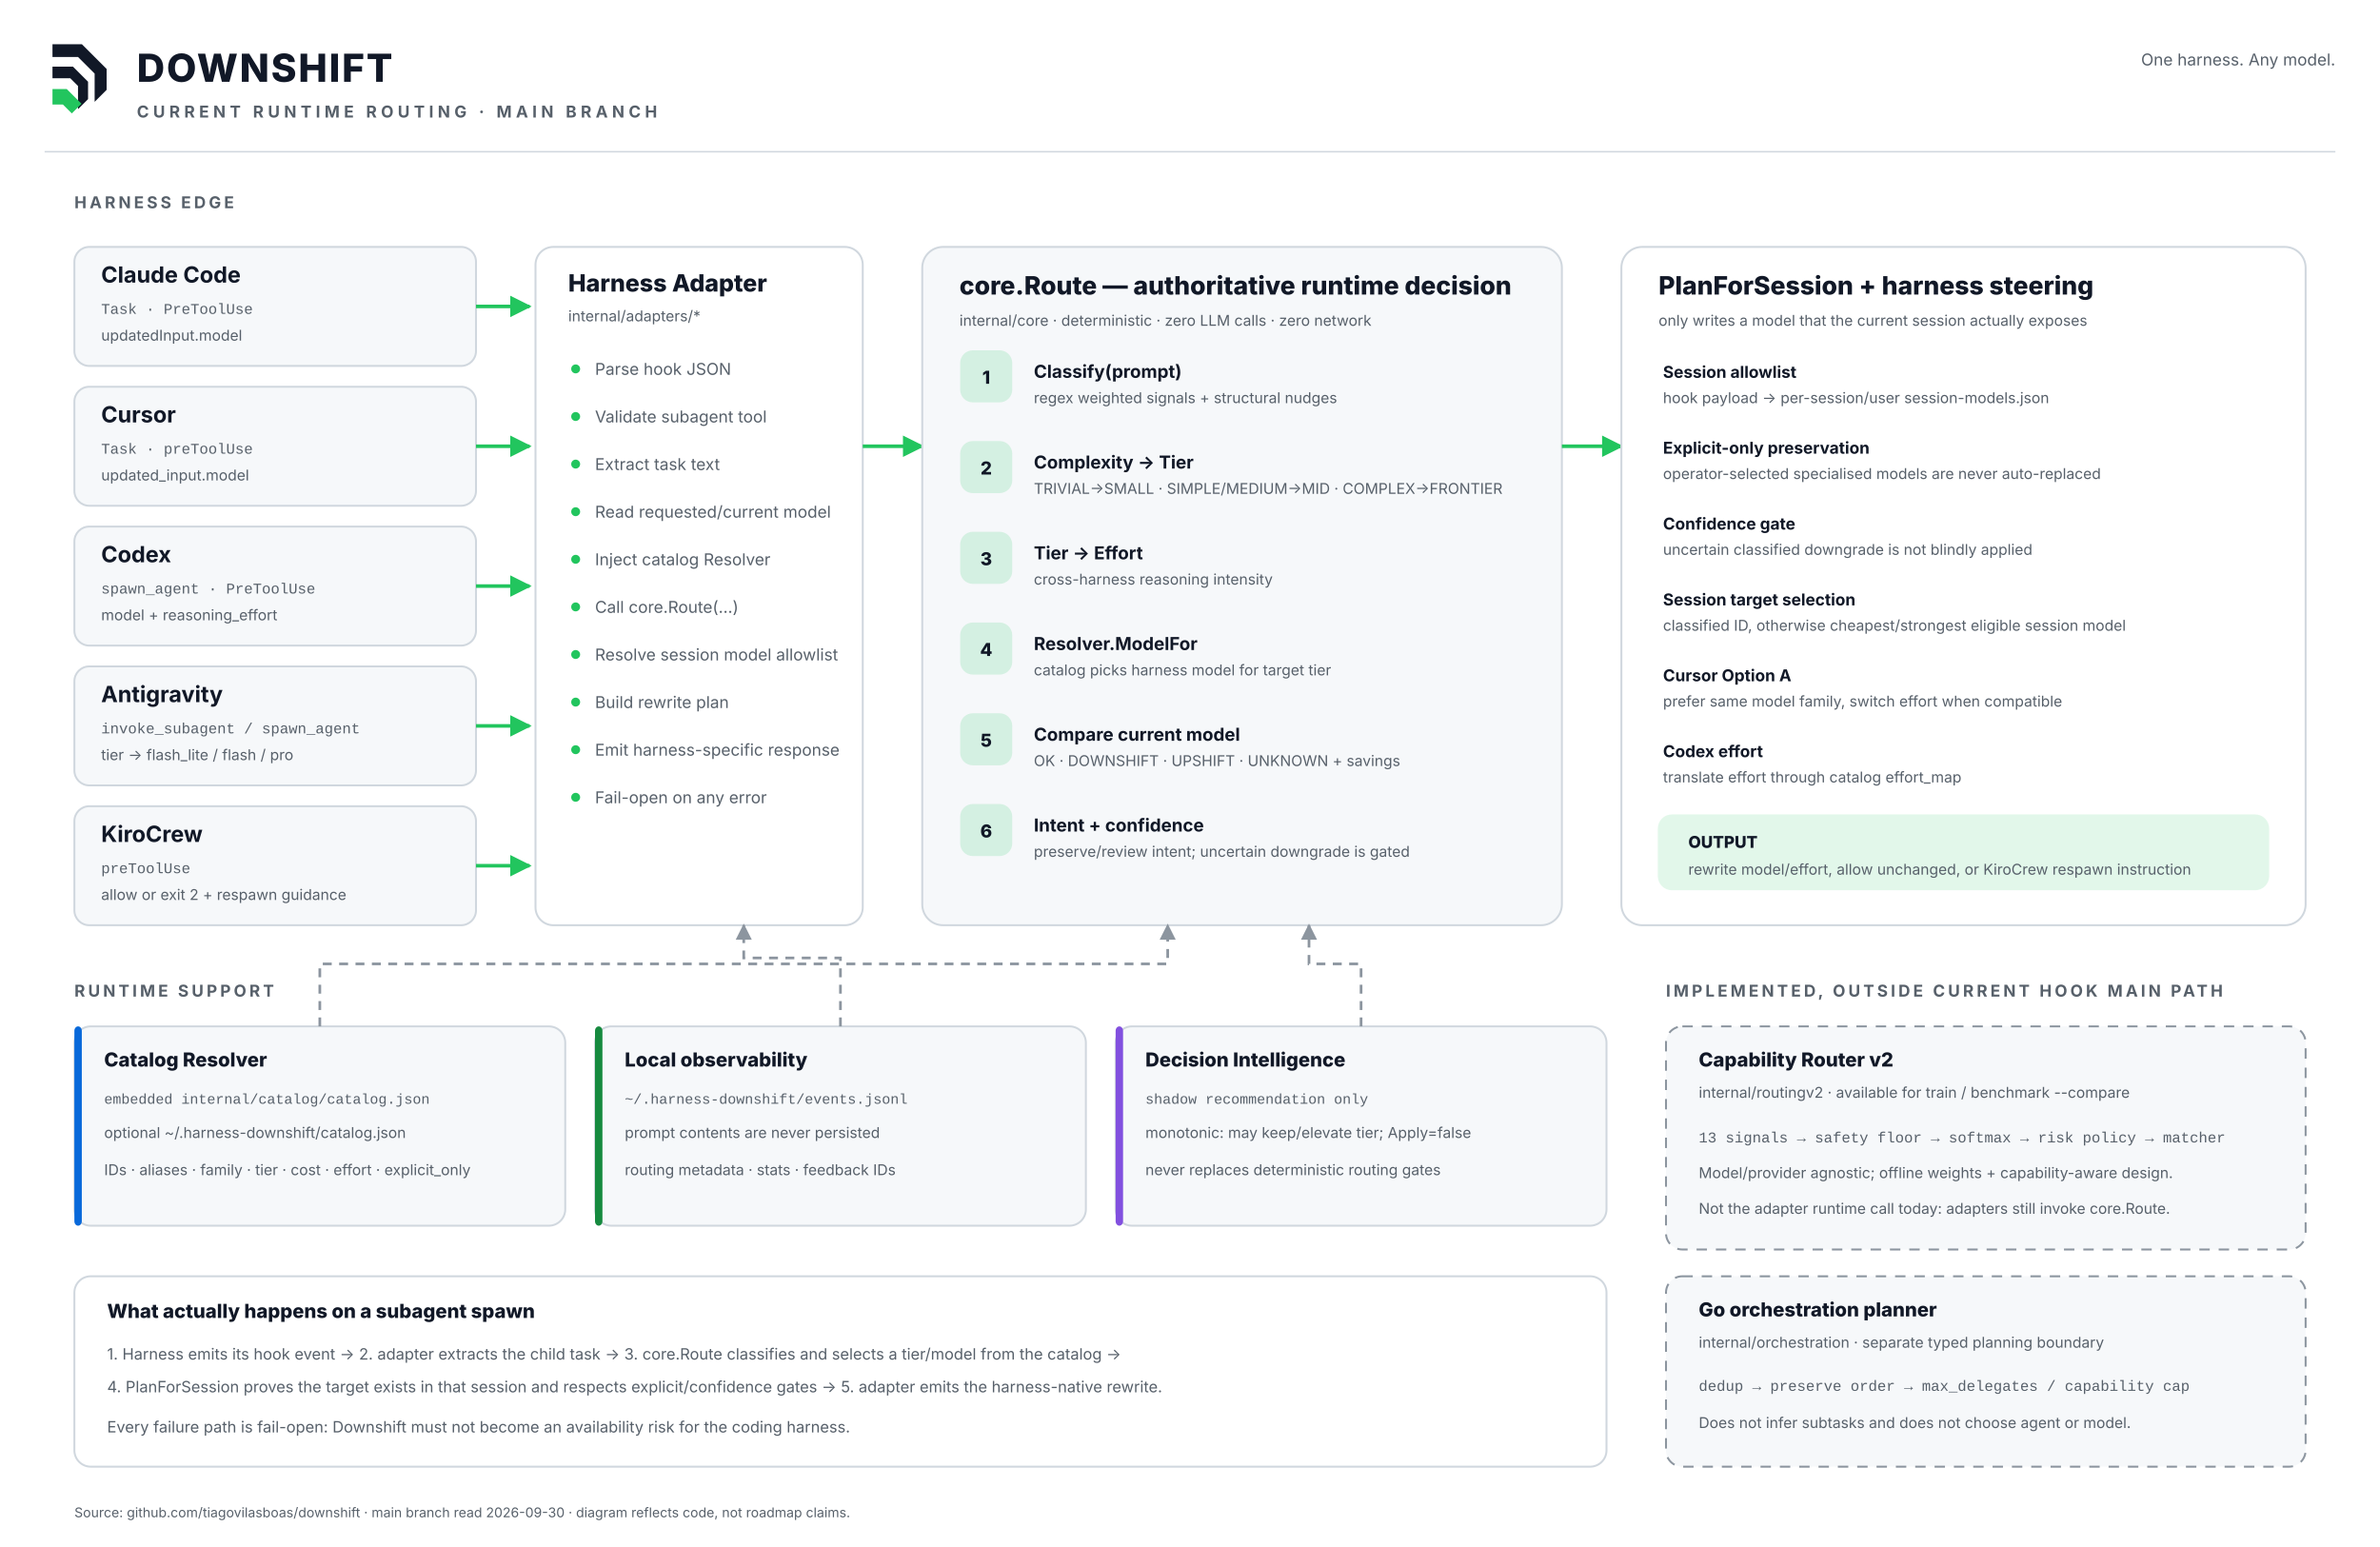
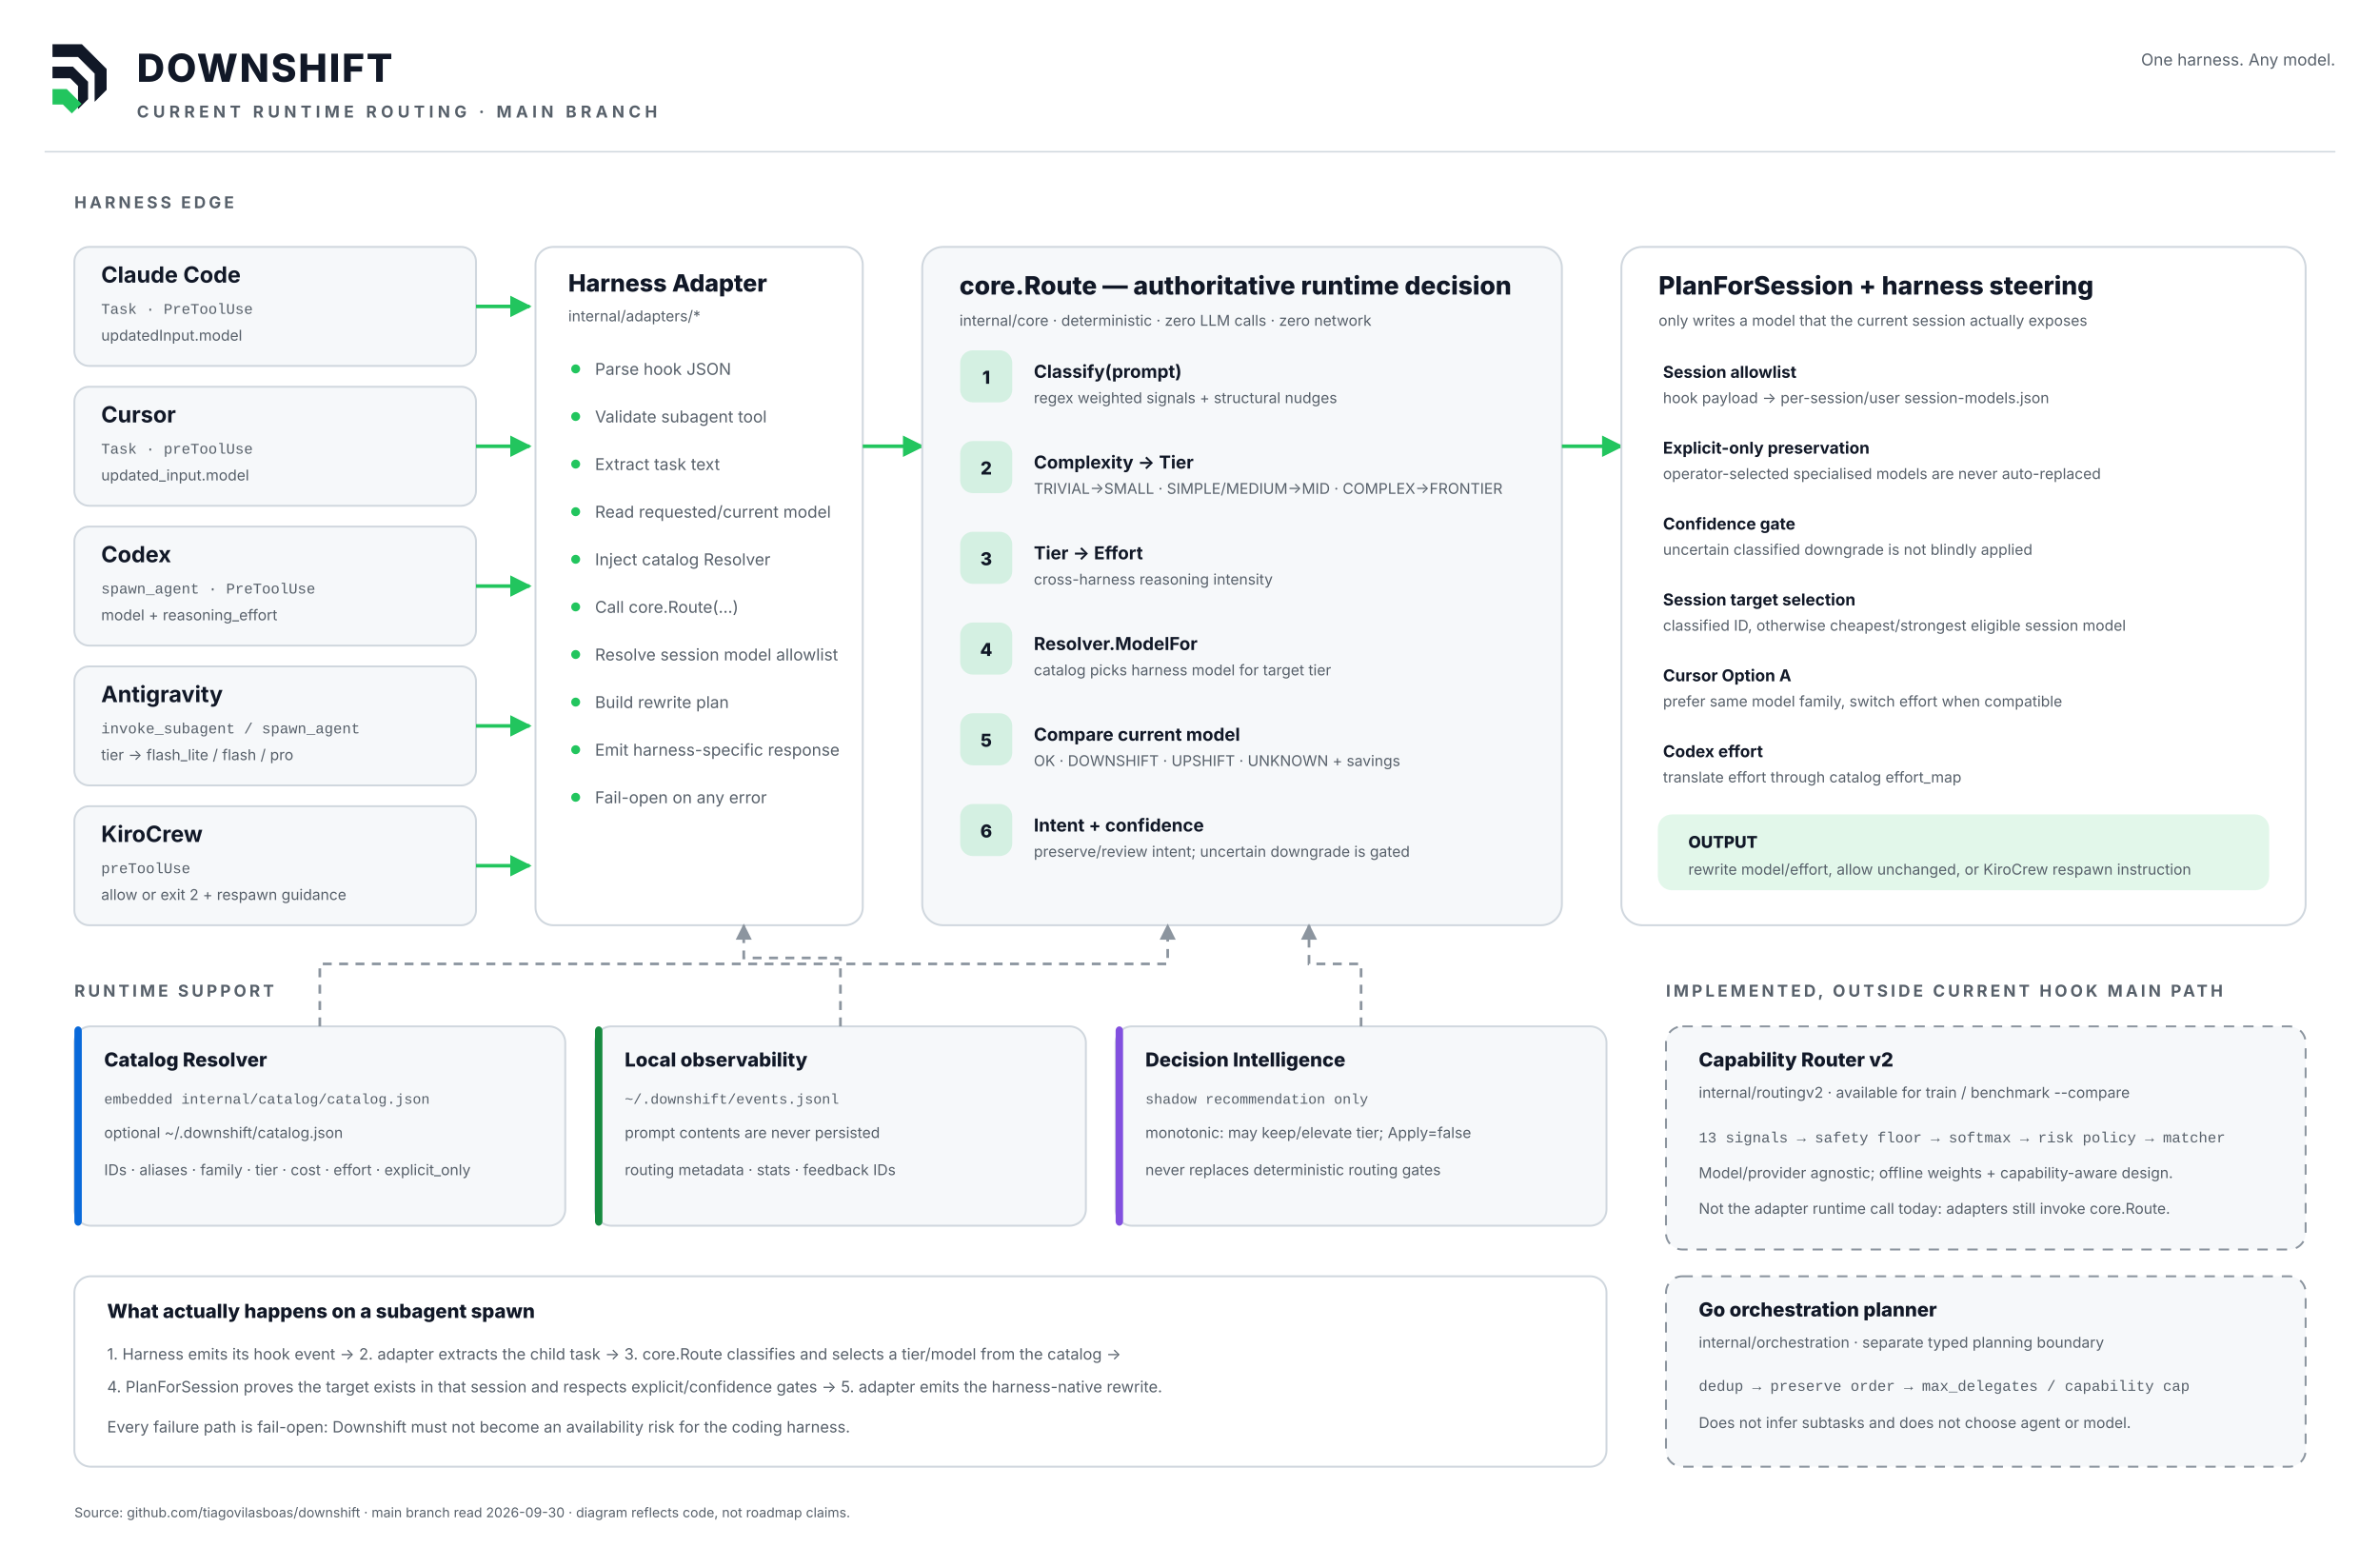
<svg xmlns="http://www.w3.org/2000/svg" width="1600" height="1040" viewBox="0 0 1600 1040" role="img" aria-labelledby="title desc">
  <defs>
    <marker id="arr" viewBox="0 0 10 10" refX="9" refY="5" markerWidth="6" markerHeight="6" orient="auto-start-reverse">
      <path d="M0 0 L10 5 L0 10 z" fill="#22C55E" />
    </marker>
    <marker id="arr-muted" viewBox="0 0 10 10" refX="9" refY="5" markerWidth="6" markerHeight="6" orient="auto-start-reverse">
      <path d="M0 0 L10 5 L0 10 z" fill="#8C959F" />
    </marker>
    <style>
    .t{font-family:Inter,ui-sans-serif,system-ui,-apple-system,'Segoe UI',sans-serif;fill:#111827}
    .m{font-family:Inter,ui-sans-serif,system-ui,-apple-system,'Segoe UI',sans-serif;fill:#57606A}
    .mono{font-family:'SFMono-Regular',Consolas,'Liberation Mono',monospace;fill:#57606A}
    .box{fill:#F6F8FA;stroke:#D0D7DE;stroke-width:1.3}
    .box2{fill:#FFFFFF;stroke:#D0D7DE;stroke-width:1.3}
    .dash{fill:#F6F8FA;stroke:#8C959F;stroke-width:1.3;stroke-dasharray:7 6}
    .arrow{fill:none;stroke:#22C55E;stroke-width:2.4;marker-end:url(#arr)}
    .arrowm{fill:none;stroke:#8C959F;stroke-width:1.8;stroke-dasharray:6 5;marker-end:url(#arr-muted)}
  </style>
  </defs>
  <g id="optional-background">
    <rect width="1600" height="1040" fill="#FFFFFF" />
  </g>
  <g transform="translate(28 24) scale(.26)">
    <path d="M28 22 H104 L168 86 V140 L137 171 V98 L94 55 H28 Z" fill="#111827" />
    <path d="M28 80 H81 L120 119 V164 L94 190 V130 L74 110 H28 Z" fill="#111827" />
    <path d="M28 138 H65 L103 176 L78 201 L55 178 H28 Z" fill="#22C55E" />
  </g>
  <text x="92" y="55" class="t" font-size="26" font-weight="800" letter-spacing="1.2">DOWNSHIFT</text>
  <text x="92" y="79" class="m" font-size="11" font-weight="700" letter-spacing="2.8">CURRENT RUNTIME ROUTING · MAIN BRANCH</text>
  <text x="1570" y="44" class="m" text-anchor="end" font-size="11">One harness. Any model.</text>
  <line x1="30" y1="102" x2="1570" y2="102" stroke="#D0D7DE" />
  <text x="50" y="140" class="m" font-size="11" font-weight="700" letter-spacing="2">HARNESS EDGE</text>
  <rect x="50" y="166" width="270" height="80" rx="10" class="box" />
  <text x="68" y="190" class="t" font-size="15" font-weight="700">Claude Code</text>
  <text x="68" y="211" class="mono" font-size="10">Task · PreToolUse</text>
  <text x="68" y="229" class="m" font-size="10">updatedInput.model</text>
  <path d="M320 206 H356" class="arrow" />
  <rect x="50" y="260" width="270" height="80" rx="10" class="box" />
  <text x="68" y="284" class="t" font-size="15" font-weight="700">Cursor</text>
  <text x="68" y="305" class="mono" font-size="10">Task · preToolUse</text>
  <text x="68" y="323" class="m" font-size="10">updated_input.model</text>
  <path d="M320 300 H356" class="arrow" />
  <rect x="50" y="354" width="270" height="80" rx="10" class="box" />
  <text x="68" y="378" class="t" font-size="15" font-weight="700">Codex</text>
  <text x="68" y="399" class="mono" font-size="10">spawn_agent · PreToolUse</text>
  <text x="68" y="417" class="m" font-size="10">model + reasoning_effort</text>
  <path d="M320 394 H356" class="arrow" />
  <rect x="50" y="448" width="270" height="80" rx="10" class="box" />
  <text x="68" y="472" class="t" font-size="15" font-weight="700">Antigravity</text>
  <text x="68" y="493" class="mono" font-size="10">invoke_subagent / spawn_agent</text>
  <text x="68" y="511" class="m" font-size="10">tier → flash_lite / flash / pro</text>
  <path d="M320 488 H356" class="arrow" />
  <rect x="50" y="542" width="270" height="80" rx="10" class="box" />
  <text x="68" y="566" class="t" font-size="15" font-weight="700">KiroCrew</text>
  <text x="68" y="587" class="mono" font-size="10">preToolUse</text>
  <text x="68" y="605" class="m" font-size="10">allow or exit 2 + respawn guidance</text>
  <path d="M320 582 H356" class="arrow" />
  <rect x="360" y="166" width="220" height="456" rx="12" class="box2" />
  <text x="382" y="196" class="t" font-size="16" font-weight="800">Harness Adapter</text>
  <text x="382" y="216" class="m" font-size="10">internal/adapters/*</text>
  <circle cx="387" cy="248" r="3" fill="#22C55E" />
  <text x="400" y="252" class="m" font-size="11">Parse hook JSON</text>
  <circle cx="387" cy="280" r="3" fill="#22C55E" />
  <text x="400" y="284" class="m" font-size="11">Validate subagent tool</text>
  <circle cx="387" cy="312" r="3" fill="#22C55E" />
  <text x="400" y="316" class="m" font-size="11">Extract task text</text>
  <circle cx="387" cy="344" r="3" fill="#22C55E" />
  <text x="400" y="348" class="m" font-size="11">Read requested/current model</text>
  <circle cx="387" cy="376" r="3" fill="#22C55E" />
  <text x="400" y="380" class="m" font-size="11">Inject catalog Resolver</text>
  <circle cx="387" cy="408" r="3" fill="#22C55E" />
  <text x="400" y="412" class="m" font-size="11">Call core.Route(...)</text>
  <circle cx="387" cy="440" r="3" fill="#22C55E" />
  <text x="400" y="444" class="m" font-size="11">Resolve session model allowlist</text>
  <circle cx="387" cy="472" r="3" fill="#22C55E" />
  <text x="400" y="476" class="m" font-size="11">Build rewrite plan</text>
  <circle cx="387" cy="504" r="3" fill="#22C55E" />
  <text x="400" y="508" class="m" font-size="11">Emit harness-specific response</text>
  <circle cx="387" cy="536" r="3" fill="#22C55E" />
  <text x="400" y="540" class="m" font-size="11">Fail-open on any error</text>
  <path d="M580 300 H620" class="arrow" />
  <rect x="620" y="166" width="430" height="456" rx="14" class="box" stroke="#22C55E" stroke-width="1.6" />
  <text x="645" y="198" class="t" font-size="17" font-weight="800">core.Route — authoritative runtime decision</text>
  <text x="645" y="219" class="m" font-size="10">internal/core · deterministic · zero LLM calls · zero network</text>
  <rect x="646" y="236" width="34" height="34" rx="8" fill="#22C55E" opacity="0.16" stroke="#22C55E" />
  <text x="663" y="258" text-anchor="middle" class="t" font-size="12" font-weight="800">1</text>
  <text x="695" y="254" class="t" font-size="12" font-weight="700">Classify(prompt)</text>
  <text x="695" y="271" class="m" font-size="10">regex weighted signals + structural nudges</text>
  <rect x="646" y="297" width="34" height="34" rx="8" fill="#22C55E" opacity="0.16" stroke="#22C55E" />
  <text x="663" y="319" text-anchor="middle" class="t" font-size="12" font-weight="800">2</text>
  <text x="695" y="315" class="t" font-size="12" font-weight="700">Complexity → Tier</text>
  <text x="695" y="332" class="m" font-size="10">TRIVIAL→SMALL · SIMPLE/MEDIUM→MID · COMPLEX→FRONTIER</text>
  <rect x="646" y="358" width="34" height="34" rx="8" fill="#22C55E" opacity="0.16" stroke="#22C55E" />
  <text x="663" y="380" text-anchor="middle" class="t" font-size="12" font-weight="800">3</text>
  <text x="695" y="376" class="t" font-size="12" font-weight="700">Tier → Effort</text>
  <text x="695" y="393" class="m" font-size="10">cross-harness reasoning intensity</text>
  <rect x="646" y="419" width="34" height="34" rx="8" fill="#22C55E" opacity="0.16" stroke="#22C55E" />
  <text x="663" y="441" text-anchor="middle" class="t" font-size="12" font-weight="800">4</text>
  <text x="695" y="437" class="t" font-size="12" font-weight="700">Resolver.ModelFor</text>
  <text x="695" y="454" class="m" font-size="10">catalog picks harness model for target tier</text>
  <rect x="646" y="480" width="34" height="34" rx="8" fill="#22C55E" opacity="0.16" stroke="#22C55E" />
  <text x="663" y="502" text-anchor="middle" class="t" font-size="12" font-weight="800">5</text>
  <text x="695" y="498" class="t" font-size="12" font-weight="700">Compare current model</text>
  <text x="695" y="515" class="m" font-size="10">OK · DOWNSHIFT · UPSHIFT · UNKNOWN + savings</text>
  <rect x="646" y="541" width="34" height="34" rx="8" fill="#22C55E" opacity="0.16" stroke="#22C55E" />
  <text x="663" y="563" text-anchor="middle" class="t" font-size="12" font-weight="800">6</text>
  <text x="695" y="559" class="t" font-size="12" font-weight="700">Intent + confidence</text>
  <text x="695" y="576" class="m" font-size="10">preserve/review intent; uncertain downgrade is gated</text>
  <path d="M1050 300 H1090" class="arrow" />
  <rect x="1090" y="166" width="460" height="456" rx="14" class="box2" />
  <text x="1115" y="198" class="t" font-size="17" font-weight="800">PlanForSession + harness steering</text>
  <text x="1115" y="219" class="m" font-size="10">only writes a model that the current session actually exposes</text>
  <text x="1118" y="254" class="t" font-size="11" font-weight="700">Session allowlist</text>
  <text x="1118" y="271" class="m" font-size="10">hook payload → per-session/user session-models.json</text>
  <text x="1118" y="305" class="t" font-size="11" font-weight="700">Explicit-only preservation</text>
  <text x="1118" y="322" class="m" font-size="10">operator-selected specialised models are never auto-replaced</text>
  <text x="1118" y="356" class="t" font-size="11" font-weight="700">Confidence gate</text>
  <text x="1118" y="373" class="m" font-size="10">uncertain classified downgrade is not blindly applied</text>
  <text x="1118" y="407" class="t" font-size="11" font-weight="700">Session target selection</text>
  <text x="1118" y="424" class="m" font-size="10">classified ID, otherwise cheapest/strongest eligible session model</text>
  <text x="1118" y="458" class="t" font-size="11" font-weight="700">Cursor Option A</text>
  <text x="1118" y="475" class="m" font-size="10">prefer same model family, switch effort when compatible</text>
  <text x="1118" y="509" class="t" font-size="11" font-weight="700">Codex effort</text>
  <text x="1118" y="526" class="m" font-size="10">translate effort through catalog effort_map</text>
  <rect x="1115" y="548" width="410" height="50" rx="9" fill="#22C55E" opacity="0.13" stroke="#22C55E" />
  <text x="1135" y="570" class="t" font-size="11" font-weight="800">OUTPUT</text>
  <text x="1135" y="588" class="m" font-size="10">rewrite model/effort, allow unchanged, or KiroCrew respawn instruction</text>
  <text x="50" y="670" class="m" font-size="11" font-weight="700" letter-spacing="2">RUNTIME SUPPORT</text>
  <rect x="50" y="690" width="330" height="134" rx="11" class="box" />
  <rect x="50" y="690" width="5" height="134" rx="3" fill="#0969DA" />
  <text x="70" y="717" class="t" font-size="13" font-weight="800">Catalog Resolver</text>
  <text x="70" y="742" class="mono" font-size="9.6">embedded internal/catalog/catalog.json</text>
-   <text x="70" y="765" class="m" font-size="10">optional ~/.harness-downshift/catalog.json</text>
+   <text x="70" y="765" class="m" font-size="10">optional ~/.downshift/catalog.json</text>
  <text x="70" y="790" class="m" font-size="10">IDs · aliases · family · tier · cost · effort · explicit_only</text>
  <rect x="400" y="690" width="330" height="134" rx="11" class="box" />
  <rect x="400" y="690" width="5" height="134" rx="3" fill="#168A3F" />
  <text x="420" y="717" class="t" font-size="13" font-weight="800">Local observability</text>
-   <text x="420" y="742" class="mono" font-size="9.6">~/.harness-downshift/events.jsonl</text>
+   <text x="420" y="742" class="mono" font-size="9.6">~/.downshift/events.jsonl</text>
  <text x="420" y="765" class="m" font-size="10">prompt contents are never persisted</text>
  <text x="420" y="790" class="m" font-size="10">routing metadata · stats · feedback IDs</text>
  <rect x="750" y="690" width="330" height="134" rx="11" class="box" />
  <rect x="750" y="690" width="5" height="134" rx="3" fill="#8250DF" />
  <text x="770" y="717" class="t" font-size="13" font-weight="800">Decision Intelligence</text>
  <text x="770" y="742" class="mono" font-size="9.6">shadow recommendation only</text>
  <text x="770" y="765" class="m" font-size="10">monotonic: may keep/elevate tier; Apply=false</text>
  <text x="770" y="790" class="m" font-size="10">never replaces deterministic routing gates</text>
  <path d="M215 690 V648 H785 V622" class="arrowm" />
  <path d="M565 690 V644 H500 V622" class="arrowm" />
  <path d="M915 690 V648 H880 V622" class="arrowm" />
  <text x="1120" y="670" class="m" font-size="11" font-weight="700" letter-spacing="2">IMPLEMENTED, OUTSIDE CURRENT HOOK MAIN PATH</text>
  <rect x="1120" y="690" width="430" height="150" rx="11" class="dash" />
  <text x="1142" y="717" class="t" font-size="13" font-weight="800">Capability Router v2</text>
  <text x="1142" y="738" class="m" font-size="10">internal/routingv2 · available for train / benchmark --compare</text>
  <text x="1142" y="768" class="mono" font-size="10">13 signals → safety floor → softmax → risk policy → matcher</text>
  <text x="1142" y="792" class="m" font-size="10">Model/provider agnostic; offline weights + capability-aware design.</text>
  <text x="1142" y="816" class="m" font-size="10">Not the adapter runtime call today: adapters still invoke core.Route.</text>
  <rect x="1120" y="858" width="430" height="128" rx="11" class="dash" />
  <text x="1142" y="885" class="t" font-size="13" font-weight="800">Go orchestration planner</text>
  <text x="1142" y="906" class="m" font-size="10">internal/orchestration · separate typed planning boundary</text>
  <text x="1142" y="935" class="mono" font-size="10">dedup → preserve order → max_delegates / capability cap</text>
  <text x="1142" y="960" class="m" font-size="10">Does not infer subtasks and does not choose agent or model.</text>
  <rect x="50" y="858" width="1030" height="128" rx="11" class="box2" />
  <text x="72" y="886" class="t" font-size="13" font-weight="800">What actually happens on a subagent spawn</text>
  <text x="72" y="914" class="m" font-size="10.5">1. Harness emits its hook event → 2. adapter extracts the child task → 3. core.Route classifies and selects a tier/model from the catalog →</text>
  <text x="72" y="936" class="m" font-size="10.5">4. PlanForSession proves the target exists in that session and respects explicit/confidence gates → 5. adapter emits the harness-native rewrite.</text>
  <text x="72" y="963" class="m" font-size="10.5">Every failure path is fail-open: Downshift must not become an availability risk for the coding harness.</text>
  <text x="50" y="1020" class="m" font-size="9">Source: github.com/tiagovilasboas/downshift · main branch read 2026-09-30 · diagram reflects code, not roadmap claims.</text>
</svg>
